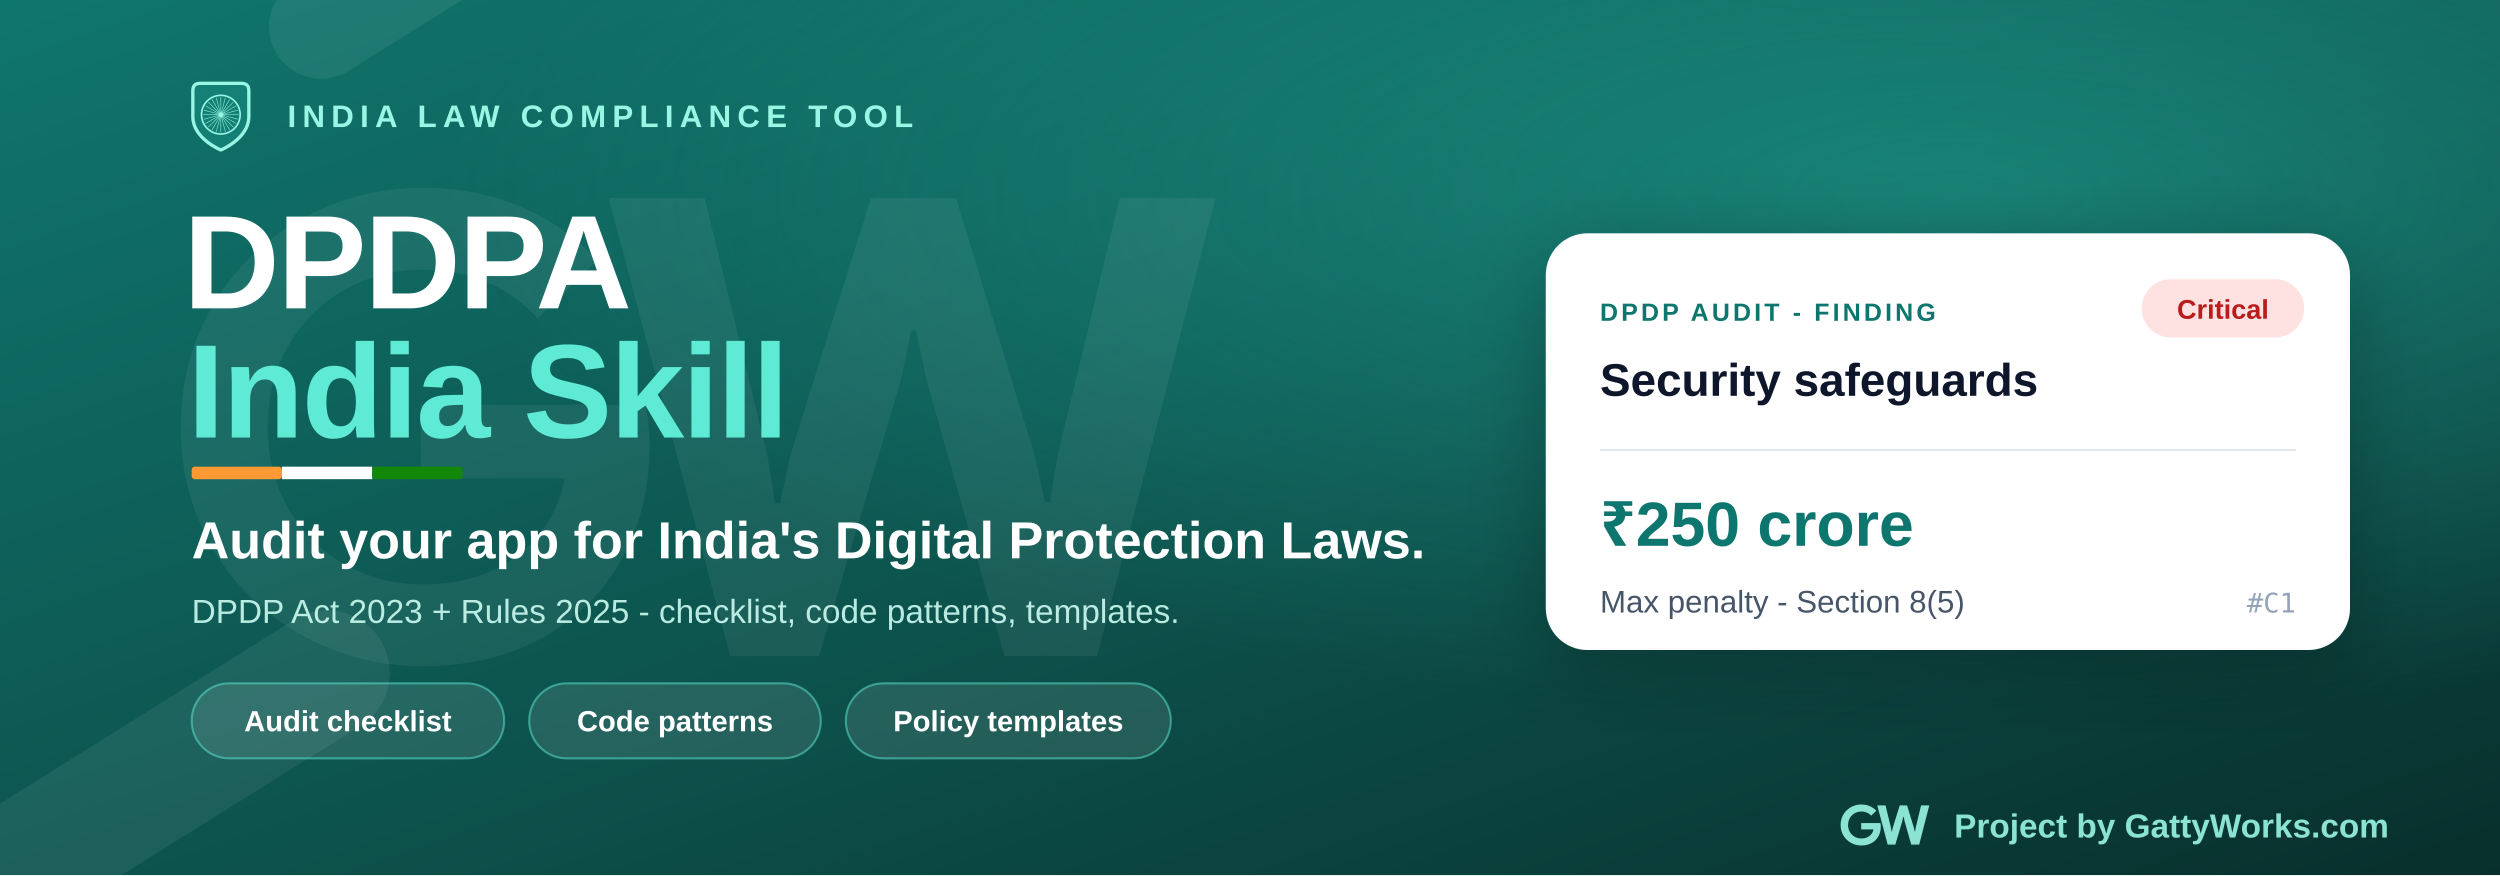
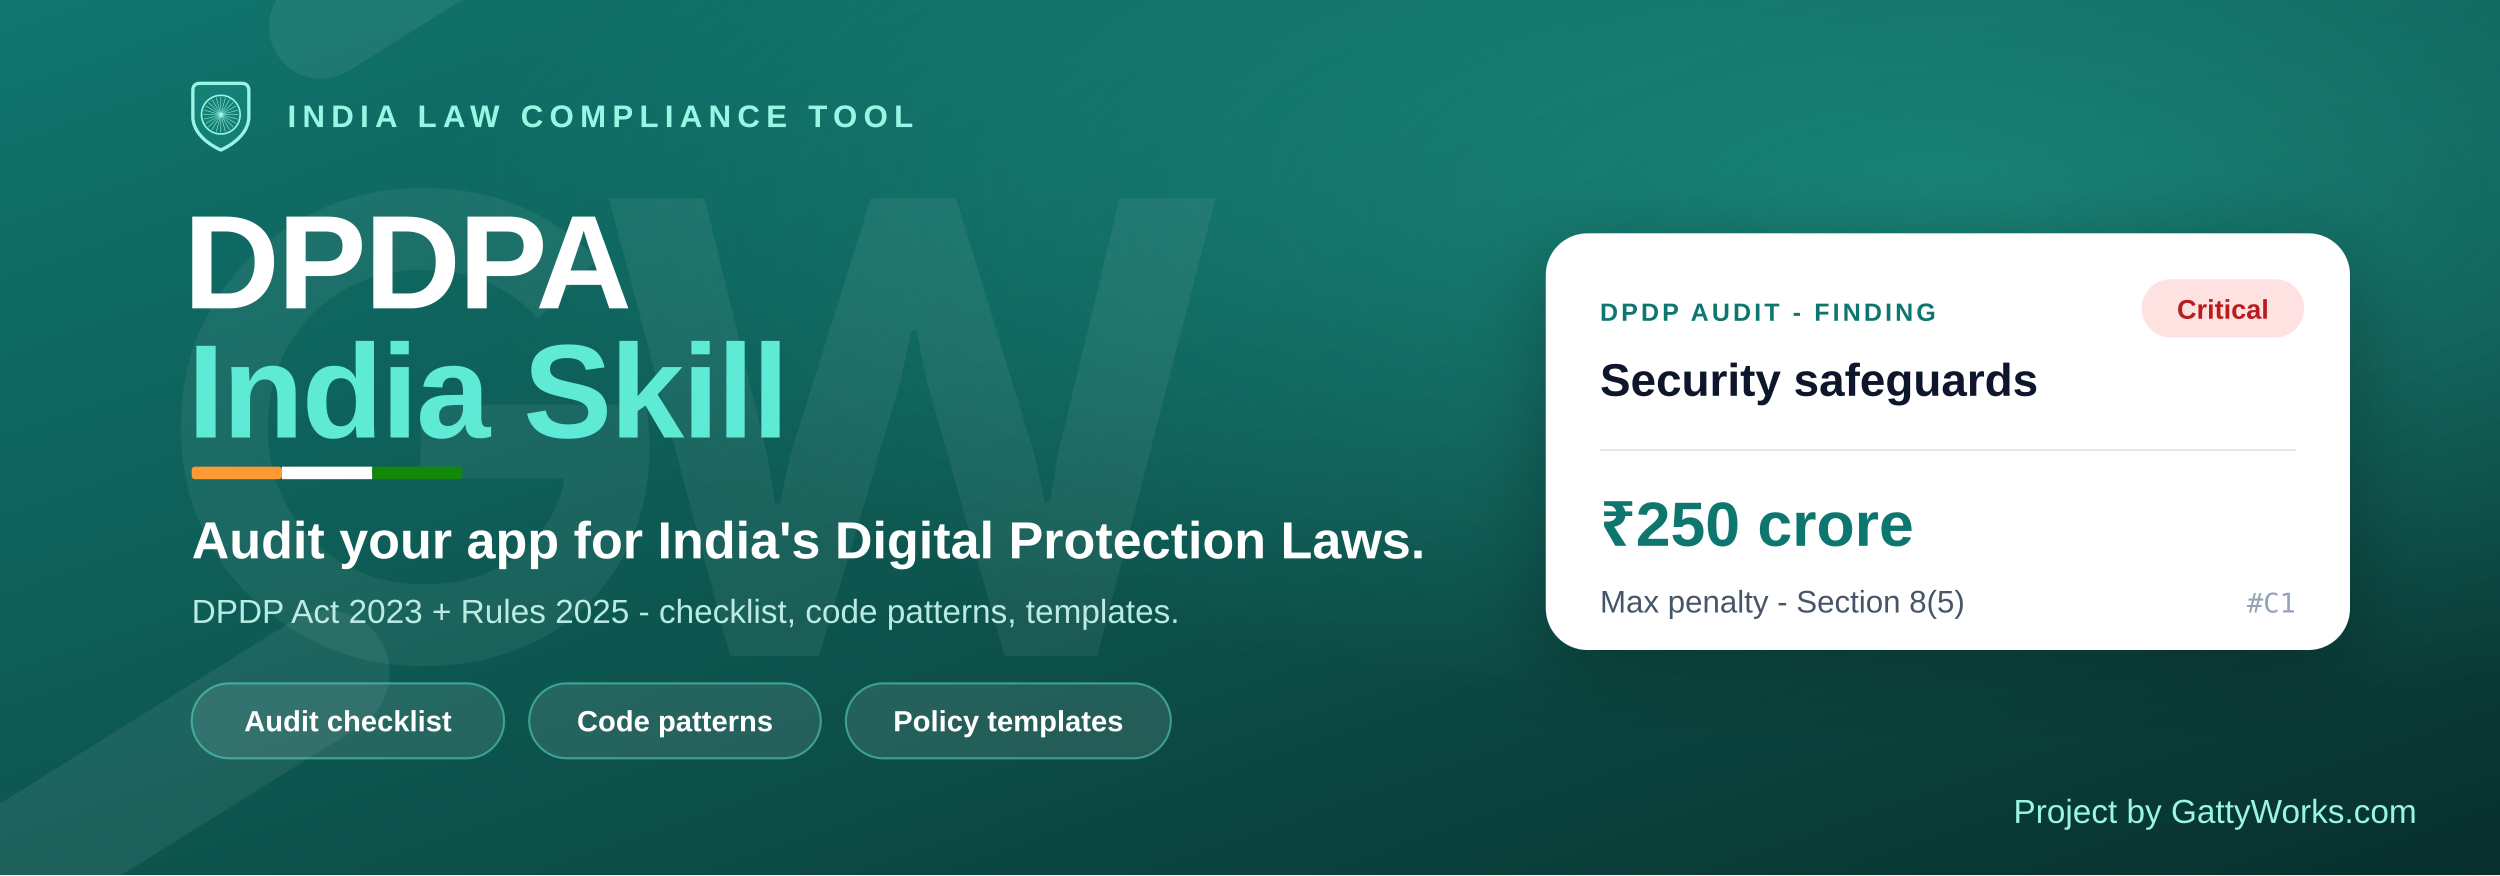
<svg xmlns="http://www.w3.org/2000/svg" viewBox="0 0 1200 420" width="1200" height="420" role="img" aria-label="DPDP India - a GattyWorks project - audit your app for India's data-protection law">
  <defs>
    <linearGradient id="bg" x1="0" y1="0" x2="1" y2="1">
      <stop offset="0" stop-color="#0f766e" />
      <stop offset="0.55" stop-color="#0d524c" />
      <stop offset="1" stop-color="#082f2c" />
    </linearGradient>
    <radialGradient id="glow" cx="0.78" cy="0.22" r="0.6">
      <stop offset="0" stop-color="#2dd4bf" stop-opacity="0.35" />
      <stop offset="1" stop-color="#2dd4bf" stop-opacity="0" />
    </radialGradient>
    <filter id="cardShadow" x="-20%" y="-20%" width="140%" height="140%">
      <feDropShadow dx="0" dy="10" stdDeviation="20" flood-color="#000000" flood-opacity="0.28" />
    </filter>
  </defs>
  <style>text{font-family:'Segoe UI', 'Helvetica Neue', Arial, sans-serif;} .mono{font-family:ui-monospace,'Cascadia Code',monospace;}</style>
  <rect width="1200" height="420" fill="url(#bg)" />
  <rect width="1200" height="420" fill="url(#glow)" />
  <g fill="rgba(255,255,255,0.07)">
    <rect x="-30" y="338" width="230" height="60" rx="30" transform="rotate(-32 85 368)" />
    <rect x="120" y="-44" width="170" height="50" rx="25" transform="rotate(-32 205 -19)" />
  </g>
  <g transform="translate(-27.7 -153.4) scale(1.4)" fill="#ffffff" opacity="0.06">
    <g transform="translate(71.92 334.50) scale(0.21927 -0.21927)">
      <path d="M423 -16Q346 -16 277.5 12Q209 40 156.5 90Q104 140 74.5 208.5Q45 277 45 358Q45 439 74.5 507.5Q104 576 156 626Q208 676 276.5 704Q345 732 423 732Q509 732 578 702Q647 672 696 619L603 528Q580 553 553 569.5Q526 586 494 595Q462 604 422 604Q373 604 329.5 586.5Q286 569 252.5 536.5Q219 504 200 459Q181 414 181 358Q181 302 200 257Q219 212 252.5 179.5Q286 147 330 129.5Q374 112 424 112Q474 112 513 126Q552 140 579.5 164Q607 188 623.5 217.5Q640 247 645 278L420 278L420 393L771 393Q774 383 776 363Q778 343 778 330L778 330L778 330L778 330Q778 251 751.5 187Q725 123 677.5 77.5Q630 32 565 8Q500 -16 423 -16Z" />
    </g>
    <g transform="translate(224.97 334.50) scale(0.21927 -0.21927)">
      <path d="M206 0L16 716L166 716L264 314L276 239L284 239L300 314L426 716L559 716L682 314L698 241L706 241L718 314L815 716L965 716L780 0L635 0L513 432L497 509L489 509L473 432L345 0Z" />
    </g>
  </g>
  <g transform="translate(90 40)">
    <path d="M 6.054 0 L 25.946 0 Q 29.44 0 29.44 3.494 L 29.44 16 C 29.44 26.56 16 32 16 32 C 16 32 2.56 26.56 2.56 16 L 2.56 3.494 Q 2.56 0 6.054 0 Z" fill="rgba(45,212,191,0.16)" stroke="#99f6e4" stroke-width="1.6" stroke-linejoin="round" />
    <circle cx="16" cy="15.04" r="9.28" fill="none" stroke="#99f6e4" stroke-width="0.79" />
    <circle cx="16" cy="15.04" r="1.21" fill="#99f6e4" />
    <line x1="17.21" y1="15.04" x2="24.35" y2="15.04" stroke="#99f6e4" stroke-width="0.26" stroke-linecap="round" />
    <line x1="17.17" y1="15.35" x2="24.07" y2="17.20" stroke="#99f6e4" stroke-width="0.26" stroke-linecap="round" />
    <line x1="17.04" y1="15.64" x2="23.23" y2="19.22" stroke="#99f6e4" stroke-width="0.26" stroke-linecap="round" />
    <line x1="16.85" y1="15.89" x2="21.91" y2="20.95" stroke="#99f6e4" stroke-width="0.26" stroke-linecap="round" />
    <line x1="16.60" y1="16.08" x2="20.18" y2="22.27" stroke="#99f6e4" stroke-width="0.26" stroke-linecap="round" />
    <line x1="16.31" y1="16.21" x2="18.16" y2="23.11" stroke="#99f6e4" stroke-width="0.26" stroke-linecap="round" />
    <line x1="16.00" y1="16.25" x2="16.00" y2="23.39" stroke="#99f6e4" stroke-width="0.26" stroke-linecap="round" />
    <line x1="15.69" y1="16.21" x2="13.84" y2="23.11" stroke="#99f6e4" stroke-width="0.26" stroke-linecap="round" />
    <line x1="15.40" y1="16.08" x2="11.82" y2="22.27" stroke="#99f6e4" stroke-width="0.26" stroke-linecap="round" />
    <line x1="15.15" y1="15.89" x2="10.09" y2="20.95" stroke="#99f6e4" stroke-width="0.26" stroke-linecap="round" />
    <line x1="14.96" y1="15.64" x2="8.77" y2="19.22" stroke="#99f6e4" stroke-width="0.26" stroke-linecap="round" />
    <line x1="14.83" y1="15.35" x2="7.93" y2="17.20" stroke="#99f6e4" stroke-width="0.26" stroke-linecap="round" />
    <line x1="14.79" y1="15.04" x2="7.65" y2="15.04" stroke="#99f6e4" stroke-width="0.26" stroke-linecap="round" />
    <line x1="14.83" y1="14.73" x2="7.93" y2="12.88" stroke="#99f6e4" stroke-width="0.26" stroke-linecap="round" />
    <line x1="14.96" y1="14.44" x2="8.77" y2="10.86" stroke="#99f6e4" stroke-width="0.26" stroke-linecap="round" />
    <line x1="15.15" y1="14.19" x2="10.09" y2="9.13" stroke="#99f6e4" stroke-width="0.26" stroke-linecap="round" />
    <line x1="15.40" y1="14.00" x2="11.82" y2="7.81" stroke="#99f6e4" stroke-width="0.26" stroke-linecap="round" />
    <line x1="15.69" y1="13.87" x2="13.84" y2="6.97" stroke="#99f6e4" stroke-width="0.26" stroke-linecap="round" />
    <line x1="16.00" y1="13.83" x2="16.00" y2="6.69" stroke="#99f6e4" stroke-width="0.26" stroke-linecap="round" />
    <line x1="16.31" y1="13.87" x2="18.16" y2="6.97" stroke="#99f6e4" stroke-width="0.26" stroke-linecap="round" />
    <line x1="16.60" y1="14.00" x2="20.18" y2="7.81" stroke="#99f6e4" stroke-width="0.26" stroke-linecap="round" />
    <line x1="16.85" y1="14.19" x2="21.91" y2="9.13" stroke="#99f6e4" stroke-width="0.26" stroke-linecap="round" />
    <line x1="17.04" y1="14.44" x2="23.23" y2="10.86" stroke="#99f6e4" stroke-width="0.26" stroke-linecap="round" />
    <line x1="17.17" y1="14.73" x2="24.07" y2="12.88" stroke="#99f6e4" stroke-width="0.26" stroke-linecap="round" />
    <text x="48" y="21" fill="#99f6e4" font-size="15" font-weight="700" letter-spacing="3">INDIA LAW COMPLIANCE TOOL</text>
  </g>
  <text x="88" y="148" fill="#ffffff" font-size="64" font-weight="800" letter-spacing="-1">DPDPA</text>
  <text x="90" y="210" fill="#5eead4" font-size="64" font-weight="800" letter-spacing="-1">India Skill</text>
  <g>
    <rect x="92" y="224" width="43.333" height="6" rx="1.5" fill="#FF9933" />
    <rect x="135.333" y="224" width="43.333" height="6" fill="#ffffff" />
    <rect x="178.667" y="224" width="43.333" height="6" rx="1.5" fill="#138808" />
  </g>
  <text x="92" y="268" fill="#ffffff" font-size="25" font-weight="600">Audit your app for India's Digital Protection Laws.</text>
  <text x="92" y="299" fill="#ccfbf1" font-size="16" opacity="0.9">DPDP Act 2023 + Rules 2025 - checklist, code patterns, templates.</text>
  <g font-size="14" font-weight="600">
    <g transform="translate(92 328)">
      <rect width="150" height="36" rx="18" fill="rgba(255,255,255,0.10)" stroke="rgba(94,234,212,0.5)" />
      <text x="75" y="23" fill="#ffffff" text-anchor="middle">Audit checklist</text>
    </g>
    <g transform="translate(254 328)">
      <rect width="140" height="36" rx="18" fill="rgba(255,255,255,0.10)" stroke="rgba(94,234,212,0.5)" />
      <text x="70" y="23" fill="#ffffff" text-anchor="middle">Code patterns</text>
    </g>
    <g transform="translate(406 328)">
      <rect width="156" height="36" rx="18" fill="rgba(255,255,255,0.10)" stroke="rgba(94,234,212,0.5)" />
      <text x="78" y="23" fill="#ffffff" text-anchor="middle">Policy templates</text>
    </g>
  </g>
  <g transform="translate(742 112)" filter="url(#cardShadow)">
    <rect width="386" height="200" rx="20" fill="#ffffff" stroke="none" stroke-width="0" />
    <g transform="translate(286 22)">
      <rect width="78" height="28" rx="14" fill="#fee2e2" />
      <text x="39" y="19" fill="#b91c1c" font-size="13" font-weight="700" text-anchor="middle">Critical</text>
    </g>
    <text x="26" y="42" fill="#0f766e" font-size="12" font-weight="700" letter-spacing="1.5">DPDP AUDIT - FINDING</text>
    <text x="26" y="78" fill="#0f172a" font-size="22" font-weight="700">Security safeguards</text>
    <line x1="26" y1="104" x2="360" y2="104" stroke="#e2e8f0" stroke-width="1" />
    <text x="26" y="150" fill="#0f766e" font-size="30" font-weight="800">₹250 crore</text>
    <text x="26" y="182" fill="#475569" font-size="15">Max penalty - Section 8(5)</text>
    <text x="360" y="182" fill="#94a3b8" font-size="13" text-anchor="end" class="mono">#C1</text>
  </g>
-   <g transform="translate(873.68 365.28) scale(0.12)" fill="rgba(153,246,228,0.9)">
-     <g transform="translate(71.92 334.50) scale(0.21927 -0.21927)">
-       <path d="M423 -16Q346 -16 277.5 12Q209 40 156.5 90Q104 140 74.5 208.5Q45 277 45 358Q45 439 74.5 507.5Q104 576 156 626Q208 676 276.5 704Q345 732 423 732Q509 732 578 702Q647 672 696 619L603 528Q580 553 553 569.5Q526 586 494 595Q462 604 422 604Q373 604 329.5 586.5Q286 569 252.5 536.5Q219 504 200 459Q181 414 181 358Q181 302 200 257Q219 212 252.5 179.5Q286 147 330 129.5Q374 112 424 112Q474 112 513 126Q552 140 579.5 164Q607 188 623.5 217.5Q640 247 645 278L420 278L420 393L771 393Q774 383 776 363Q778 343 778 330L778 330L778 330L778 330Q778 251 751.5 187Q725 123 677.5 77.5Q630 32 565 8Q500 -16 423 -16Z" />
-     </g>
-     <g transform="translate(224.97 334.50) scale(0.21927 -0.21927)">
-       <path d="M206 0L16 716L166 716L264 314L276 239L284 239L300 314L426 716L559 716L682 314L698 241L706 241L718 314L815 716L965 716L780 0L635 0L513 432L497 509L489 509L473 432L345 0Z" />
-     </g>
-   </g>
-   <text x="938.0" y="402" fill="rgba(153,246,228,0.9)" font-size="16" font-weight="700">Project by GattyWorks.com</text>
+   <text x="1160" y="395" text-anchor="end" fill="#99f6e4" font-size="16">Project by GattyWorks.com</text>
</svg>
